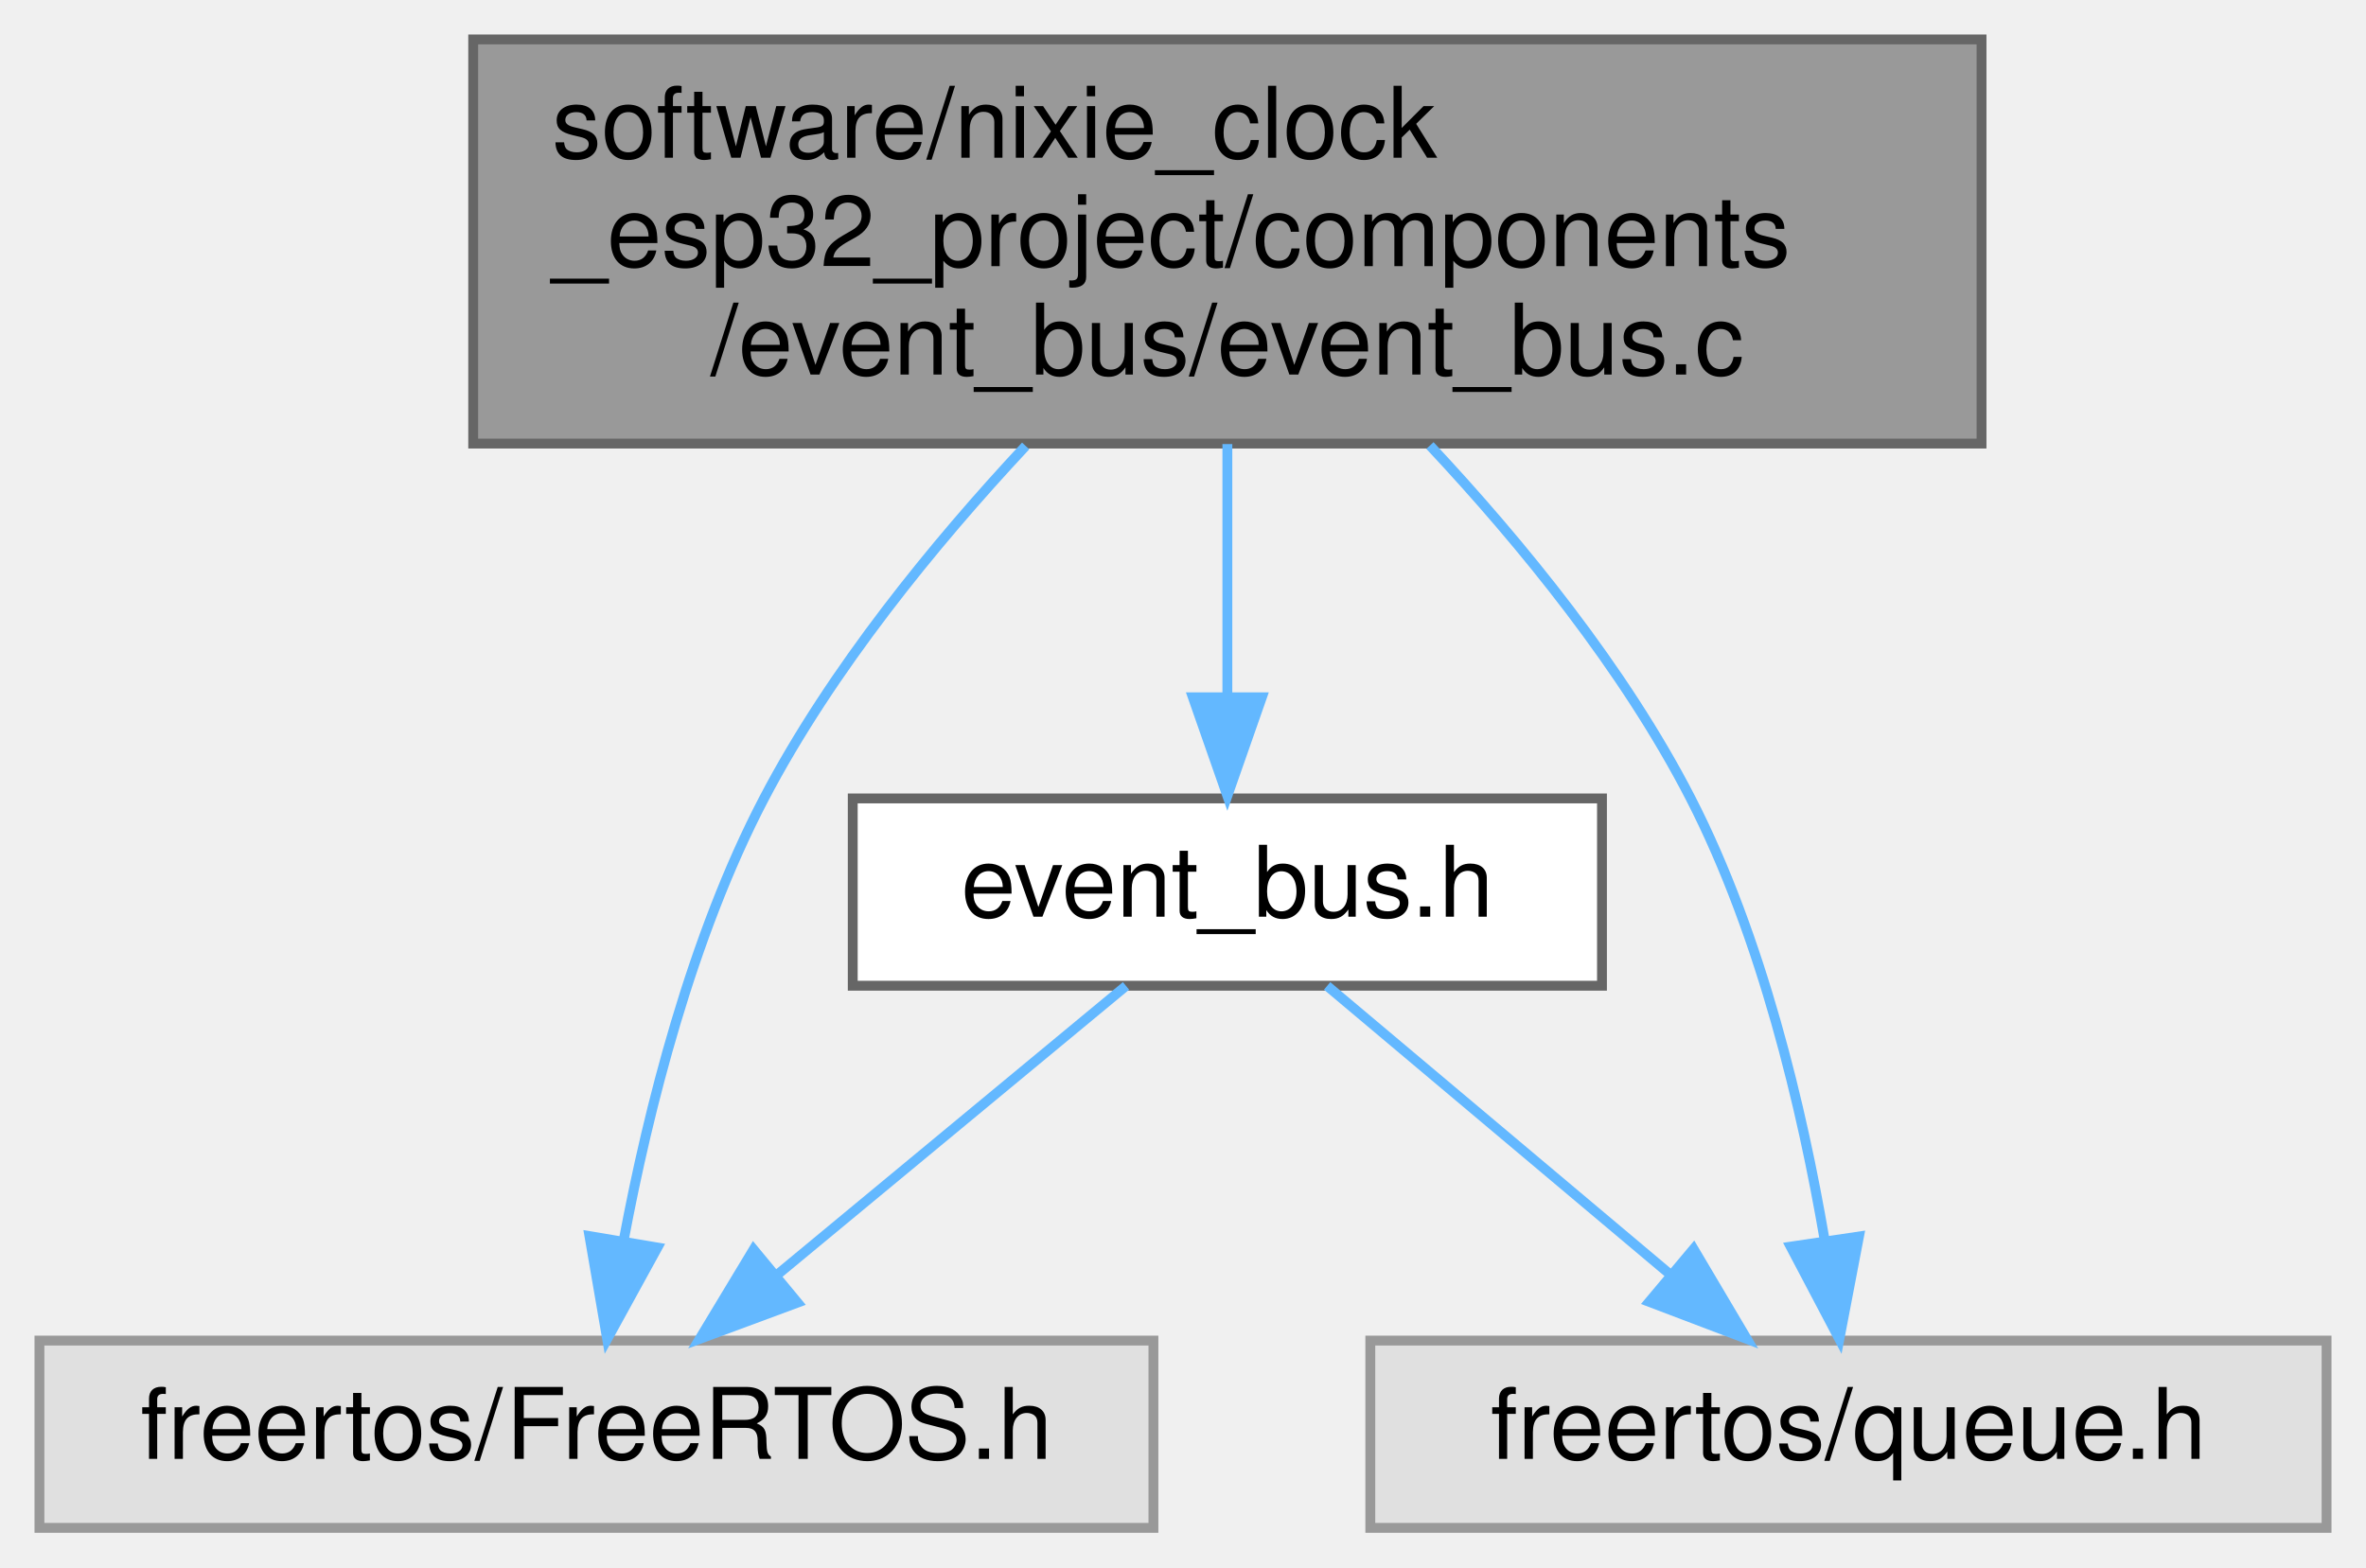
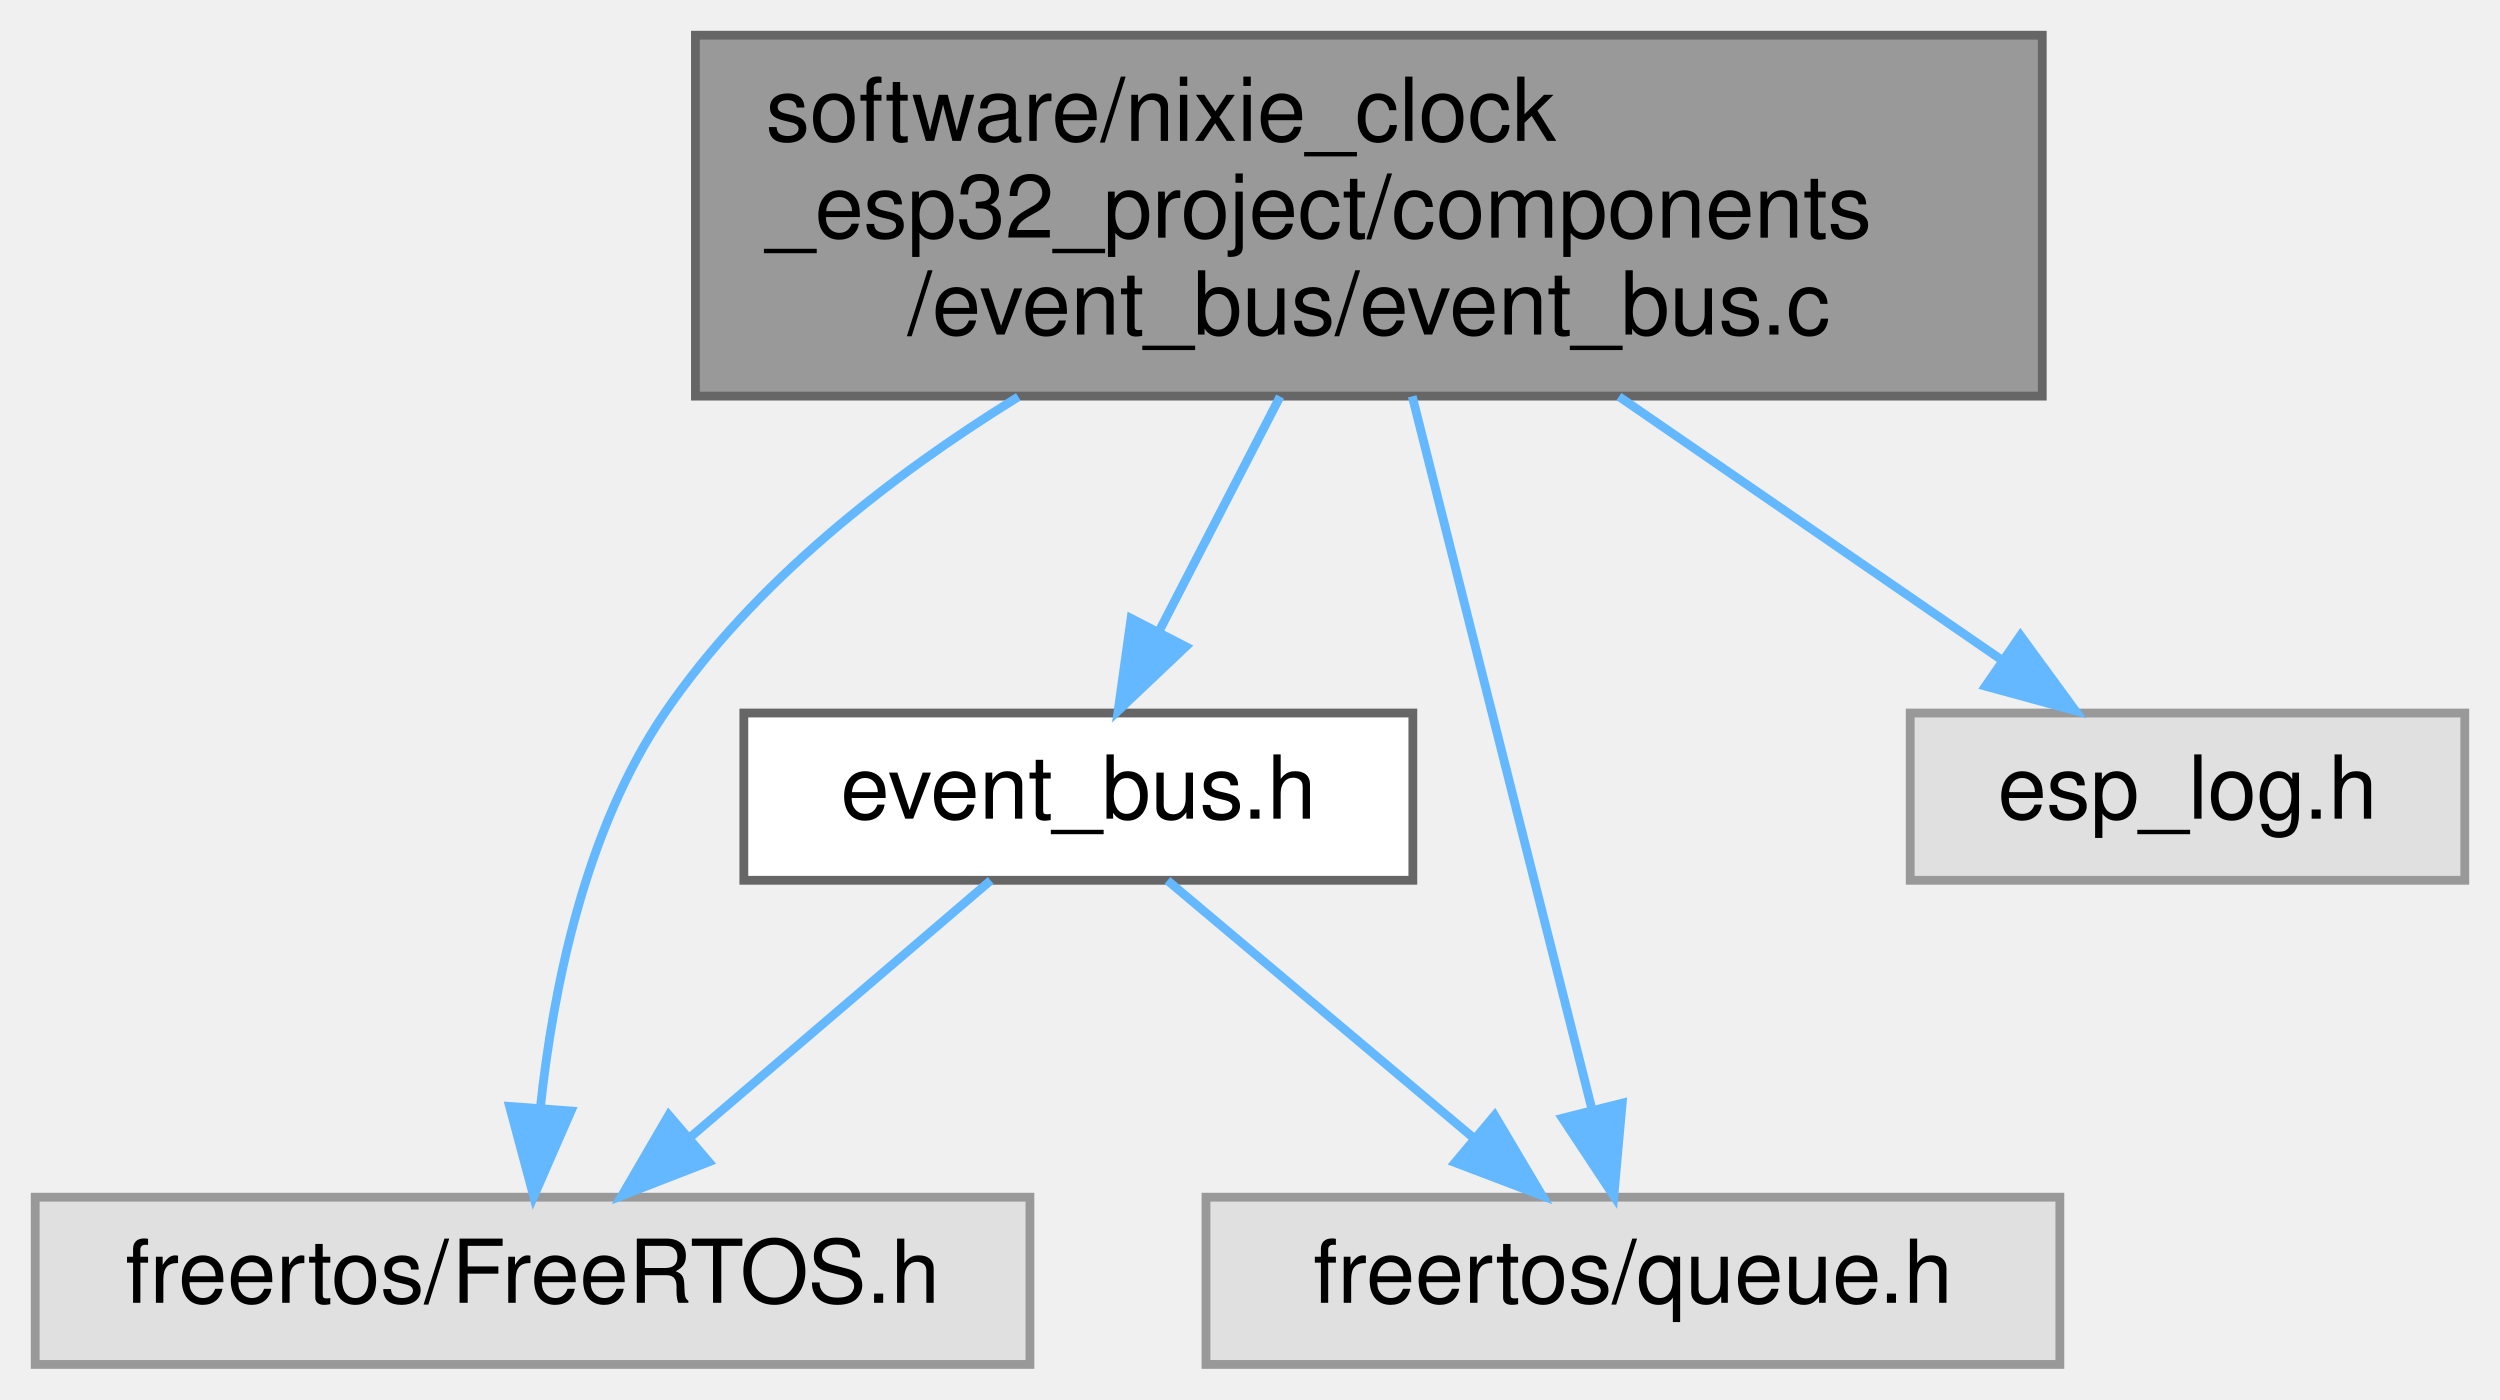
- <svg xmlns="http://www.w3.org/2000/svg" xmlns:xlink="http://www.w3.org/1999/xlink" width="240pt" height="159pt" viewBox="0.00 0.00 240.00 159.00">
+ <svg xmlns="http://www.w3.org/2000/svg" xmlns:xlink="http://www.w3.org/1999/xlink" width="284pt" height="159pt" viewBox="0.00 0.00 284.00 159.00">
  <g id="graph0" class="graph" transform="scale(1 1) rotate(0) translate(4 155)">
    <g id="Node000001" class="node">
      <g id="a_Node000001">
        <a xlink:title=" ">
-           <polygon fill="#999999" stroke="#666666" points="197,-151 44,-151 44,-110 197,-110 197,-151" />
-           <text text-anchor="start" x="52" y="-139" font-family="Helvetica,sans-Serif" font-size="10.00">software/nixie_clock</text>
-           <text text-anchor="start" x="52" y="-128" font-family="Helvetica,sans-Serif" font-size="10.00">_esp32_project/components</text>
-           <text text-anchor="middle" x="120.5" y="-117" font-family="Helvetica,sans-Serif" font-size="10.00">/event_bus/event_bus.c</text>
+           <polygon fill="#999999" stroke="#666666" points="228,-151 75,-151 75,-110 228,-110 228,-151" />
+           <text text-anchor="start" x="83" y="-139" font-family="Helvetica,sans-Serif" font-size="10.00">software/nixie_clock</text>
+           <text text-anchor="start" x="83" y="-128" font-family="Helvetica,sans-Serif" font-size="10.00">_esp32_project/components</text>
+           <text text-anchor="middle" x="151.5" y="-117" font-family="Helvetica,sans-Serif" font-size="10.00">/event_bus/event_bus.c</text>
        </a>
      </g>
    </g>
    <g id="Node000002" class="node">
      <g id="a_Node000002">
        <a xlink:href="event__bus_8h.html" target="_top" xlink:title=" ">
-           <polygon fill="white" stroke="#666666" points="158.5,-74 82.5,-74 82.5,-55 158.5,-55 158.5,-74" />
-           <text text-anchor="middle" x="120.5" y="-62" font-family="Helvetica,sans-Serif" font-size="10.00">event_bus.h</text>
+           <polygon fill="white" stroke="#666666" points="156.5,-74 80.5,-74 80.5,-55 156.5,-55 156.5,-74" />
+           <text text-anchor="middle" x="118.5" y="-62" font-family="Helvetica,sans-Serif" font-size="10.00">event_bus.h</text>
        </a>
      </g>
    </g>
    <g id="edge1_Node000001_Node000002" class="edge">
      <g id="a_edge1_Node000001_Node000002">
        <a xlink:title=" ">
-           <path fill="none" stroke="#63b8ff" d="M120.5,-109.95C120.5,-101.85 120.5,-92.5 120.5,-84.47" />
-           <polygon fill="#63b8ff" stroke="#63b8ff" points="124,-84.26 120.5,-74.26 117,-84.26 124,-84.26" />
+           <path fill="none" stroke="#63b8ff" d="M141.42,-109.95C137.05,-101.48 131.98,-91.64 127.71,-83.37" />
+           <polygon fill="#63b8ff" stroke="#63b8ff" points="130.71,-81.54 123.02,-74.26 124.49,-84.75 130.71,-81.54" />
        </a>
      </g>
    </g>
    <g id="Node000003" class="node">
      <g id="a_Node000003">
        <a xlink:title=" ">
          <polygon fill="#e0e0e0" stroke="#999999" points="113,-19 0,-19 0,0 113,0 113,-19" />
          <text text-anchor="middle" x="56.5" y="-7" font-family="Helvetica,sans-Serif" font-size="10.00">freertos/FreeRTOS.h</text>
        </a>
      </g>
    </g>
-     <g id="edge4_Node000001_Node000003" class="edge">
-       <g id="a_edge4_Node000001_Node000003">
+     <g id="edge5_Node000001_Node000003" class="edge">
+       <g id="a_edge5_Node000001_Node000003">
        <a xlink:title=" ">
-           <path fill="none" stroke="#63b8ff" d="M100.04,-109.76C90.76,-99.81 80.35,-87.09 73.5,-74 66.13,-59.92 61.75,-42.38 59.29,-29.3" />
-           <polygon fill="#63b8ff" stroke="#63b8ff" points="62.69,-28.44 57.59,-19.15 55.79,-29.6 62.69,-28.44" />
+           <path fill="none" stroke="#63b8ff" d="M111.68,-109.92C97.04,-100.87 81.59,-88.81 71.5,-74 62.43,-60.69 58.81,-42.58 57.38,-29.1" />
+           <polygon fill="#63b8ff" stroke="#63b8ff" points="60.87,-28.79 56.63,-19.08 53.89,-29.31 60.87,-28.79" />
        </a>
      </g>
    </g>
    <g id="Node000004" class="node">
      <g id="a_Node000004">
        <a xlink:title=" ">
-           <polygon fill="#e0e0e0" stroke="#999999" points="232,-19 135,-19 135,0 232,0 232,-19" />
-           <text text-anchor="middle" x="183.5" y="-7" font-family="Helvetica,sans-Serif" font-size="10.00">freertos/queue.h</text>
+           <polygon fill="#e0e0e0" stroke="#999999" points="230,-19 133,-19 133,0 230,0 230,-19" />
+           <text text-anchor="middle" x="181.5" y="-7" font-family="Helvetica,sans-Serif" font-size="10.00">freertos/queue.h</text>
        </a>
      </g>
    </g>
-     <g id="edge5_Node000001_Node000004" class="edge">
-       <g id="a_edge5_Node000001_Node000004">
+     <g id="edge6_Node000001_Node000004" class="edge">
+       <g id="a_edge6_Node000001_Node000004">
        <a xlink:title=" ">
-           <path fill="none" stroke="#63b8ff" d="M141.05,-109.8C150.35,-99.86 160.75,-87.14 167.5,-74 174.73,-59.92 178.83,-42.38 181.07,-29.3" />
-           <polygon fill="#63b8ff" stroke="#63b8ff" points="184.57,-29.56 182.58,-19.15 177.64,-28.53 184.57,-29.56" />
+           <path fill="none" stroke="#63b8ff" d="M156.43,-109.98C159.11,-99.34 162.49,-85.95 165.5,-74 169.33,-58.82 173.66,-41.61 176.86,-28.93" />
+           <polygon fill="#63b8ff" stroke="#63b8ff" points="180.28,-29.68 179.33,-19.13 173.49,-27.97 180.28,-29.68" />
+         </a>
+       </g>
+     </g>
+     <g id="Node000005" class="node">
+       <g id="a_Node000005">
+         <a xlink:title=" ">
+           <polygon fill="#e0e0e0" stroke="#999999" points="276,-74 213,-74 213,-55 276,-55 276,-74" />
+           <text text-anchor="middle" x="244.5" y="-62" font-family="Helvetica,sans-Serif" font-size="10.00">esp_log.h</text>
+         </a>
+       </g>
+     </g>
+     <g id="edge4_Node000001_Node000005" class="edge">
+       <g id="a_edge4_Node000001_Node000005">
+         <a xlink:title=" ">
+           <path fill="none" stroke="#63b8ff" d="M179.91,-109.95C193.84,-100.37 210.33,-89.02 223.16,-80.19" />
+           <polygon fill="#63b8ff" stroke="#63b8ff" points="225.52,-82.81 231.77,-74.26 221.55,-77.05 225.52,-82.81" />
        </a>
      </g>
    </g>
    <g id="edge2_Node000002_Node000003" class="edge">
      <g id="a_edge2_Node000002_Node000003">
        <a xlink:title=" ">
-           <path fill="none" stroke="#63b8ff" d="M110.22,-54.98C100.66,-47.07 86.22,-35.11 74.72,-25.58" />
-           <polygon fill="#63b8ff" stroke="#63b8ff" points="76.9,-22.85 66.97,-19.17 72.44,-28.24 76.9,-22.85" />
+           <path fill="none" stroke="#63b8ff" d="M108.54,-54.98C99.37,-47.15 85.56,-35.34 74.47,-25.86" />
+           <polygon fill="#63b8ff" stroke="#63b8ff" points="76.52,-23.01 66.64,-19.17 71.97,-28.33 76.52,-23.01" />
        </a>
      </g>
    </g>
    <g id="edge3_Node000002_Node000004" class="edge">
      <g id="a_edge3_Node000002_Node000004">
        <a xlink:title=" ">
-           <path fill="none" stroke="#63b8ff" d="M130.62,-54.98C139.94,-47.15 153.97,-35.34 165.24,-25.86" />
-           <polygon fill="#63b8ff" stroke="#63b8ff" points="167.79,-28.29 173.19,-19.17 163.29,-22.93 167.79,-28.29" />
+           <path fill="none" stroke="#63b8ff" d="M128.62,-54.98C137.94,-47.15 151.97,-35.34 163.24,-25.86" />
+           <polygon fill="#63b8ff" stroke="#63b8ff" points="165.79,-28.29 171.19,-19.17 161.29,-22.93 165.79,-28.29" />
        </a>
      </g>
    </g>
  </g>
</svg>
